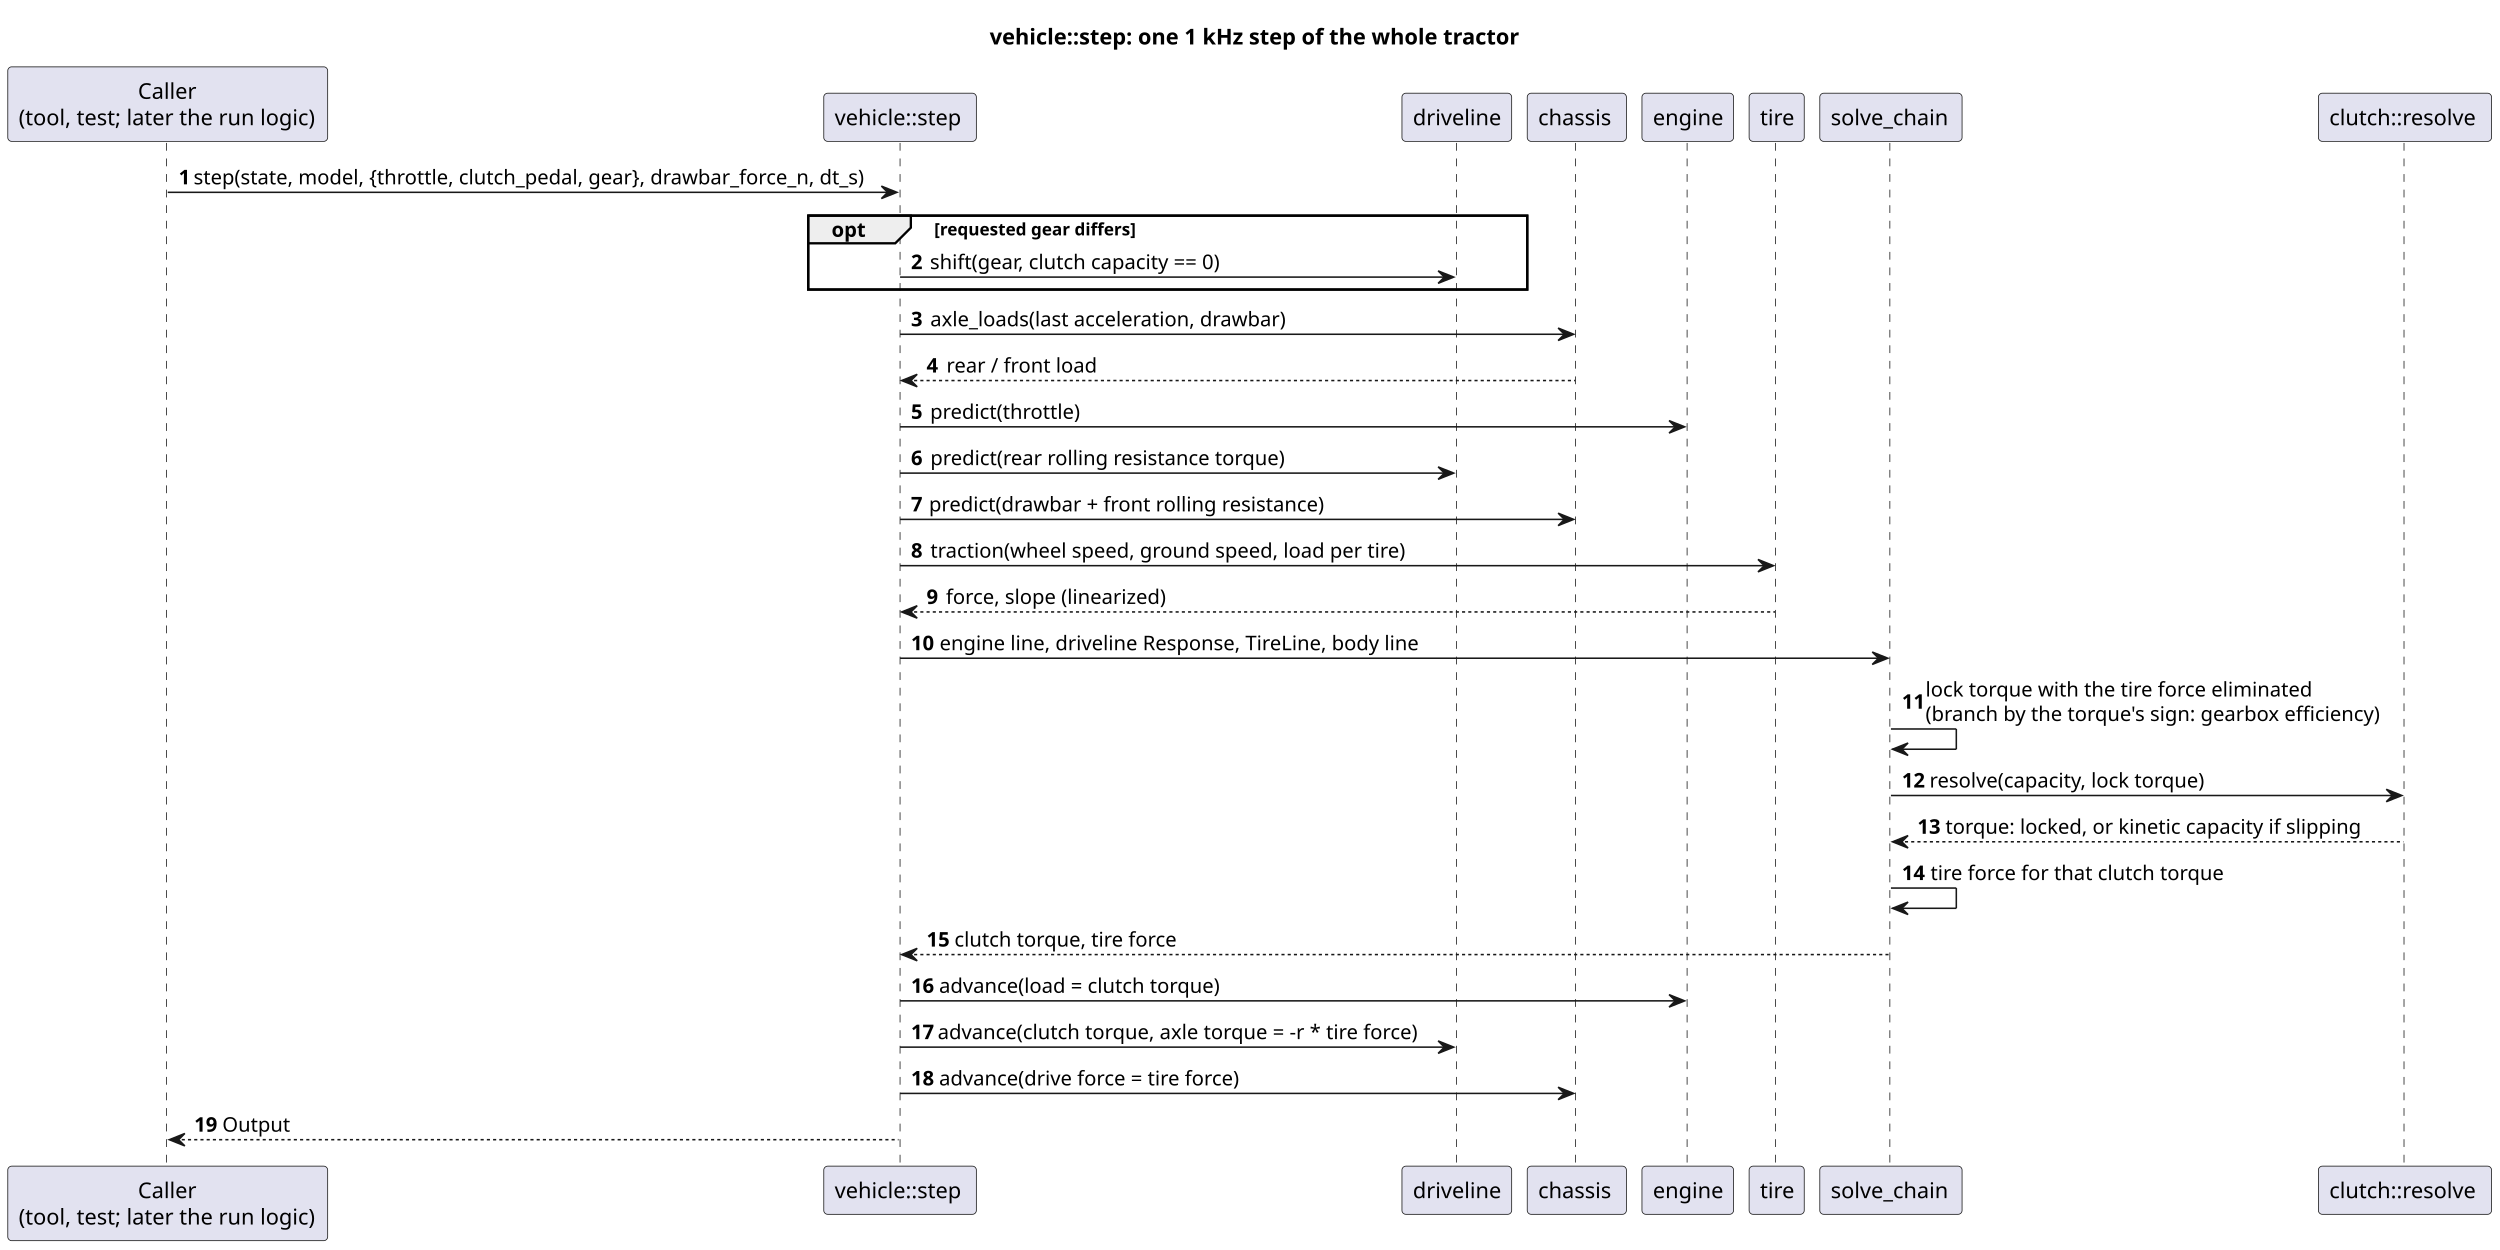
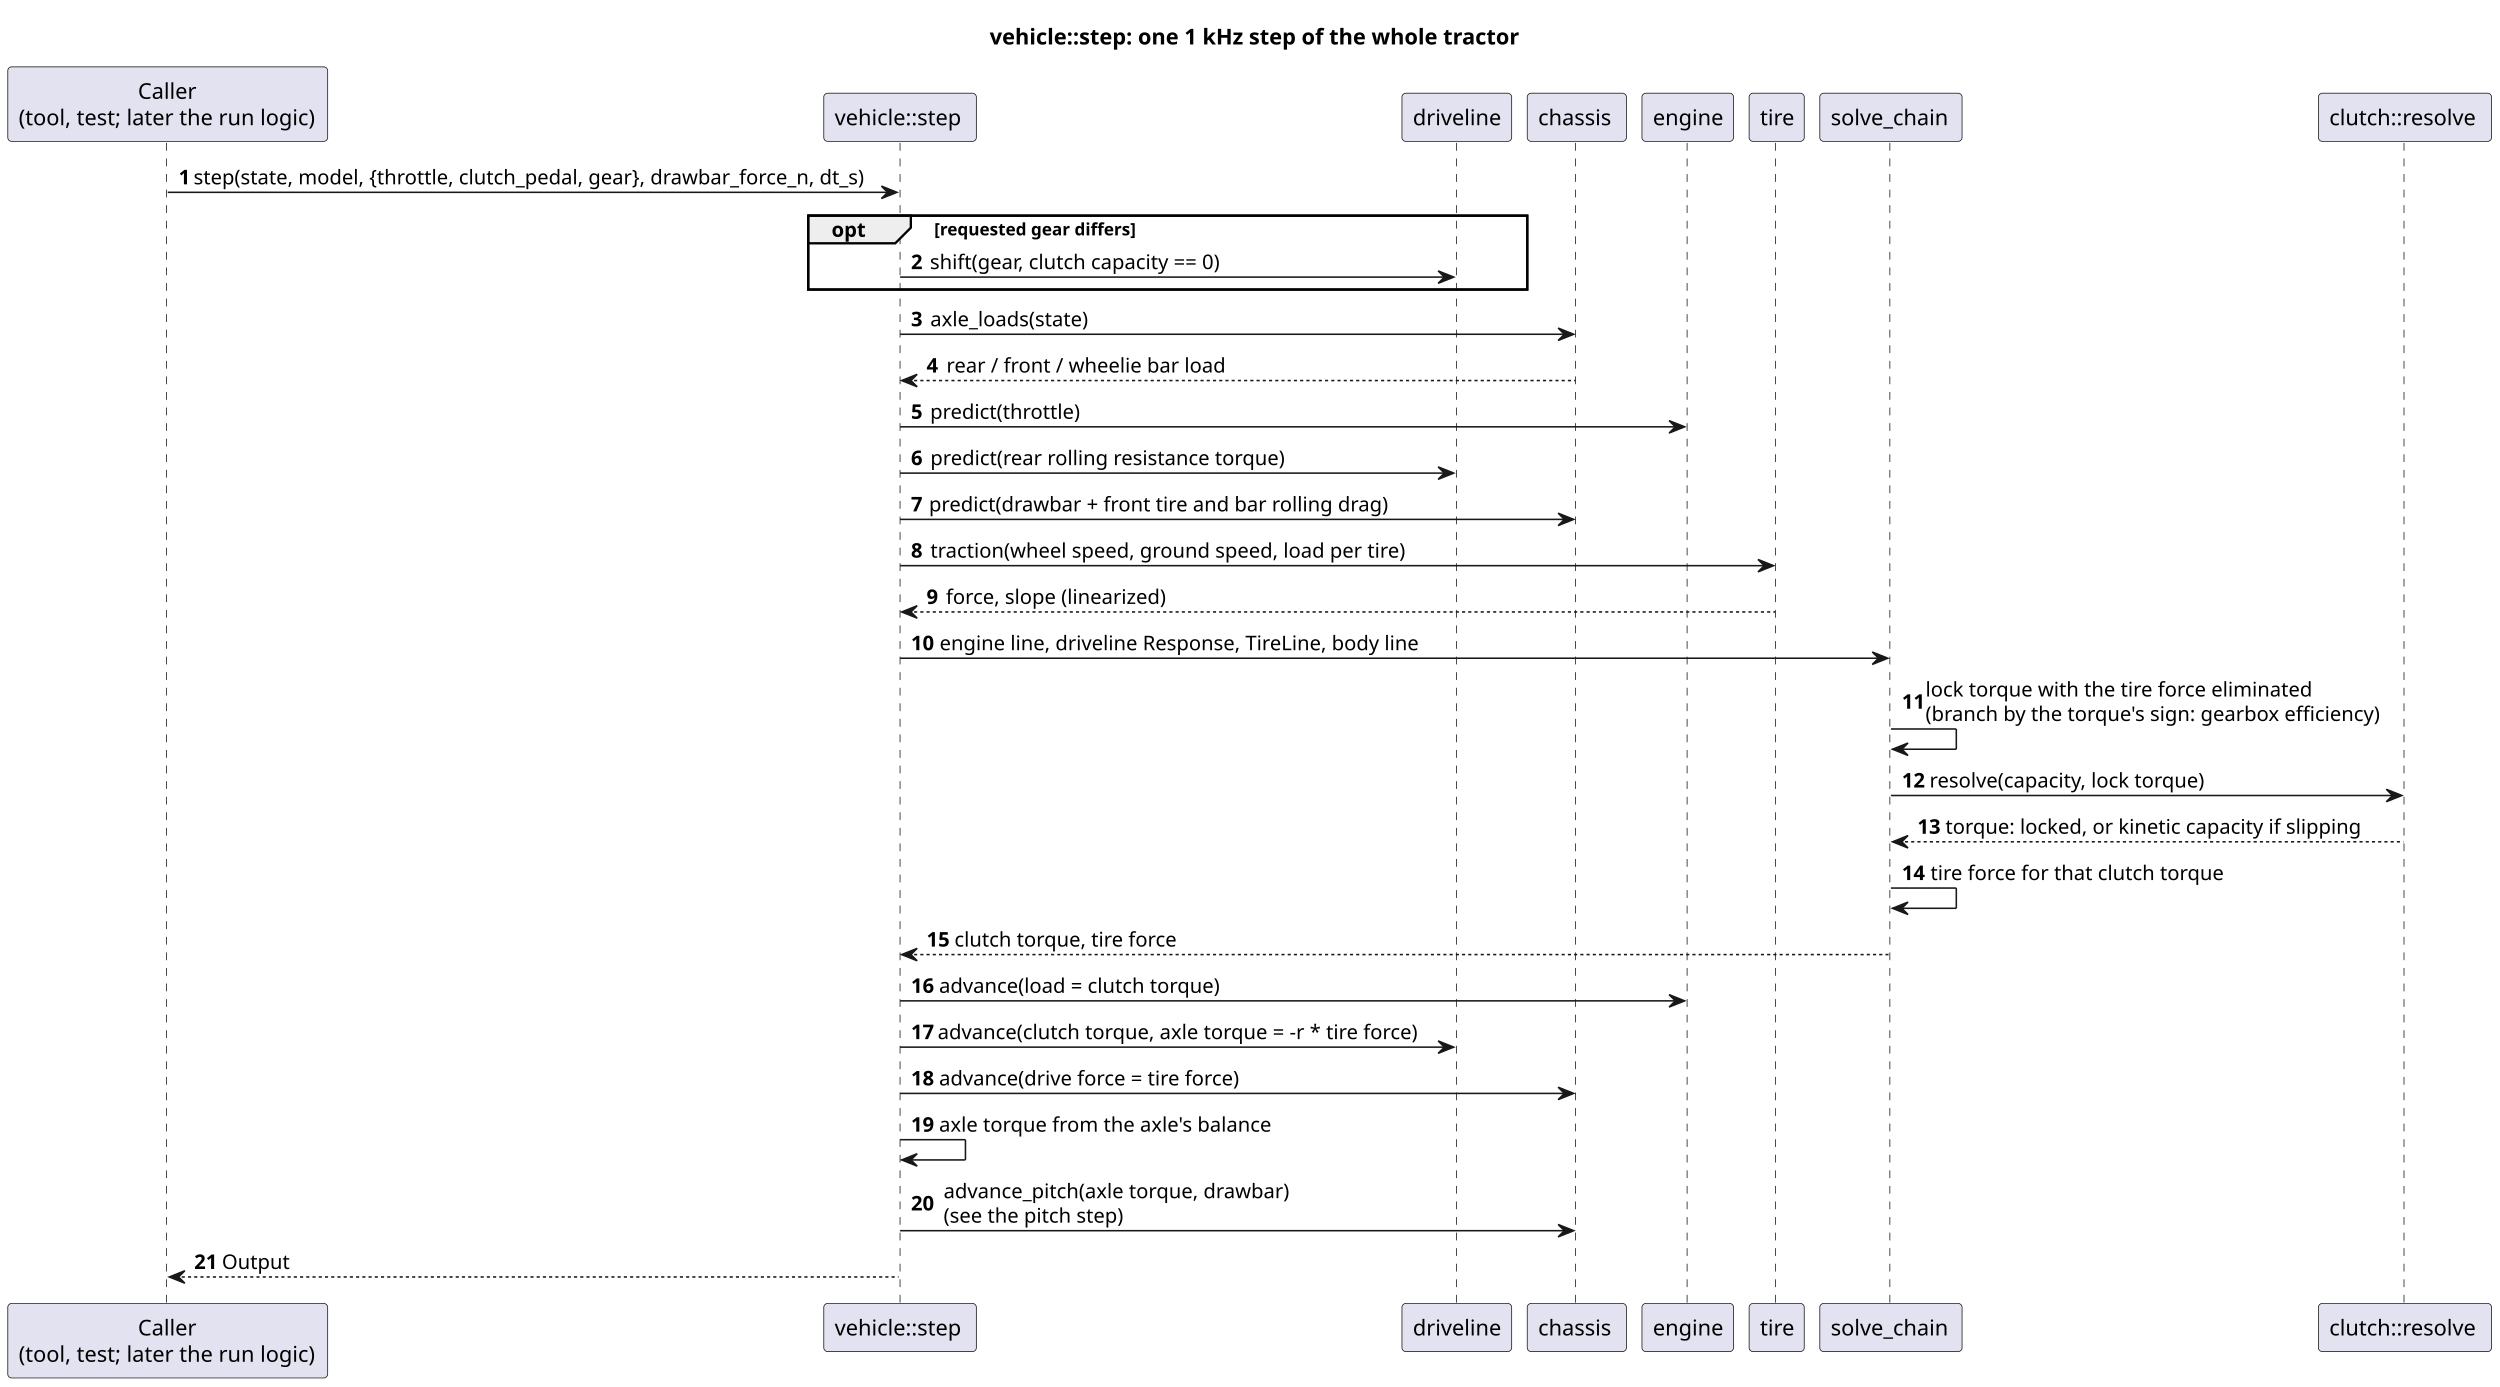
- <svg xmlns="http://www.w3.org/2000/svg" contentStyleType="text/css" height="803px" preserveAspectRatio="none" style="width:1606px;height:803px;background:#FFFFFF;" version="1.1" viewBox="0 0 1606 803" width="1606px" zoomAndPan="magnify">
+ <svg xmlns="http://www.w3.org/2000/svg" contentStyleType="text/css" height="891px" preserveAspectRatio="none" style="width:1606px;height:891px;background:#FFFFFF;" version="1.1" viewBox="0 0 1606 891" width="1606px" zoomAndPan="magnify">
  <defs />
  <g>
    <text fill="#000000" font-family="sans-serif" font-size="14" font-weight="bold" lengthAdjust="spacing" textLength="332.992" x="635.787" y="28.562">vehicle::step: one 1 kHz step of the whole tractor</text>
    <rect fill="none" height="47.459" style="stroke:#000000;stroke-width:1.5;" width="461.902" x="519.194" y="138.548" />
-     <line style="stroke:#181818;stroke-width:0.5;stroke-dasharray:5.0,5.0;" x1="107" x2="107" y1="91.818" y2="750.138" />
-     <line style="stroke:#181818;stroke-width:0.5;stroke-dasharray:5.0,5.0;" x1="578.194" x2="578.194" y1="91.818" y2="750.138" />
-     <line style="stroke:#181818;stroke-width:0.5;stroke-dasharray:5.0,5.0;" x1="935.618" x2="935.618" y1="91.818" y2="750.138" />
-     <line style="stroke:#181818;stroke-width:0.5;stroke-dasharray:5.0,5.0;" x1="1012.097" x2="1012.097" y1="91.818" y2="750.138" />
-     <line style="stroke:#181818;stroke-width:0.5;stroke-dasharray:5.0,5.0;" x1="1083.794" x2="1083.794" y1="91.818" y2="750.138" />
-     <line style="stroke:#181818;stroke-width:0.5;stroke-dasharray:5.0,5.0;" x1="1140.638" x2="1140.638" y1="91.818" y2="750.138" />
-     <line style="stroke:#181818;stroke-width:0.5;stroke-dasharray:5.0,5.0;" x1="1214.041" x2="1214.041" y1="91.818" y2="750.138" />
-     <line style="stroke:#181818;stroke-width:0.5;stroke-dasharray:5.0,5.0;" x1="1544.338" x2="1544.338" y1="91.818" y2="750.138" />
+     <line style="stroke:#181818;stroke-width:0.5;stroke-dasharray:5.0,5.0;" x1="107" x2="107" y1="91.818" y2="838.326" />
+     <line style="stroke:#181818;stroke-width:0.5;stroke-dasharray:5.0,5.0;" x1="578.194" x2="578.194" y1="91.818" y2="838.326" />
+     <line style="stroke:#181818;stroke-width:0.5;stroke-dasharray:5.0,5.0;" x1="935.618" x2="935.618" y1="91.818" y2="838.326" />
+     <line style="stroke:#181818;stroke-width:0.5;stroke-dasharray:5.0,5.0;" x1="1012.097" x2="1012.097" y1="91.818" y2="838.326" />
+     <line style="stroke:#181818;stroke-width:0.5;stroke-dasharray:5.0,5.0;" x1="1083.794" x2="1083.794" y1="91.818" y2="838.326" />
+     <line style="stroke:#181818;stroke-width:0.5;stroke-dasharray:5.0,5.0;" x1="1140.638" x2="1140.638" y1="91.818" y2="838.326" />
+     <line style="stroke:#181818;stroke-width:0.5;stroke-dasharray:5.0,5.0;" x1="1214.041" x2="1214.041" y1="91.818" y2="838.326" />
+     <line style="stroke:#181818;stroke-width:0.5;stroke-dasharray:5.0,5.0;" x1="1544.338" x2="1544.338" y1="91.818" y2="838.326" />
    <rect fill="#E2E2F0" height="47.879" rx="2.5" ry="2.5" style="stroke:#181818;stroke-width:0.5;" width="205.495" x="5" y="42.94" />
    <text fill="#000000" font-family="sans-serif" font-size="14" lengthAdjust="spacing" textLength="38.302" x="88.597" y="63.502">Caller</text>
    <text fill="#000000" font-family="sans-serif" font-size="14" lengthAdjust="spacing" textLength="191.495" x="12" y="80.441">(tool, test; later the run logic)</text>
-     <rect fill="#E2E2F0" height="47.879" rx="2.5" ry="2.5" style="stroke:#181818;stroke-width:0.5;" width="205.495" x="5" y="749.138" />
-     <text fill="#000000" font-family="sans-serif" font-size="14" lengthAdjust="spacing" textLength="38.302" x="88.597" y="769.7">Caller</text>
-     <text fill="#000000" font-family="sans-serif" font-size="14" lengthAdjust="spacing" textLength="191.495" x="12" y="786.64">(tool, test; later the run logic)</text>
+     <rect fill="#E2E2F0" height="47.879" rx="2.5" ry="2.5" style="stroke:#181818;stroke-width:0.5;" width="205.495" x="5" y="837.326" />
+     <text fill="#000000" font-family="sans-serif" font-size="14" lengthAdjust="spacing" textLength="38.302" x="88.597" y="857.889">Caller</text>
+     <text fill="#000000" font-family="sans-serif" font-size="14" lengthAdjust="spacing" textLength="191.495" x="12" y="874.828">(tool, test; later the run logic)</text>
    <rect fill="#E2E2F0" height="30.939" rx="2.5" ry="2.5" style="stroke:#181818;stroke-width:0.5;" width="98.02" x="529.194" y="59.879" />
    <text fill="#000000" font-family="sans-serif" font-size="14" lengthAdjust="spacing" textLength="84.02" x="536.194" y="80.441">vehicle::step</text>
-     <rect fill="#E2E2F0" height="30.939" rx="2.5" ry="2.5" style="stroke:#181818;stroke-width:0.5;" width="98.02" x="529.194" y="749.138" />
-     <text fill="#000000" font-family="sans-serif" font-size="14" lengthAdjust="spacing" textLength="84.02" x="536.194" y="769.7">vehicle::step</text>
+     <rect fill="#E2E2F0" height="30.939" rx="2.5" ry="2.5" style="stroke:#181818;stroke-width:0.5;" width="98.02" x="529.194" y="837.326" />
+     <text fill="#000000" font-family="sans-serif" font-size="14" lengthAdjust="spacing" textLength="84.02" x="536.194" y="857.889">vehicle::step</text>
    <rect fill="#E2E2F0" height="30.939" rx="2.5" ry="2.5" style="stroke:#181818;stroke-width:0.5;" width="70.478" x="900.618" y="59.879" />
    <text fill="#000000" font-family="sans-serif" font-size="14" lengthAdjust="spacing" textLength="56.478" x="907.618" y="80.441">driveline</text>
-     <rect fill="#E2E2F0" height="30.939" rx="2.5" ry="2.5" style="stroke:#181818;stroke-width:0.5;" width="70.478" x="900.618" y="749.138" />
-     <text fill="#000000" font-family="sans-serif" font-size="14" lengthAdjust="spacing" textLength="56.478" x="907.618" y="769.7">driveline</text>
+     <rect fill="#E2E2F0" height="30.939" rx="2.5" ry="2.5" style="stroke:#181818;stroke-width:0.5;" width="70.478" x="900.618" y="837.326" />
+     <text fill="#000000" font-family="sans-serif" font-size="14" lengthAdjust="spacing" textLength="56.478" x="907.618" y="857.889">driveline</text>
    <rect fill="#E2E2F0" height="30.939" rx="2.5" ry="2.5" style="stroke:#181818;stroke-width:0.5;" width="63.697" x="981.097" y="59.879" />
    <text fill="#000000" font-family="sans-serif" font-size="14" lengthAdjust="spacing" textLength="49.697" x="988.097" y="80.441">chassis</text>
-     <rect fill="#E2E2F0" height="30.939" rx="2.5" ry="2.5" style="stroke:#181818;stroke-width:0.5;" width="63.697" x="981.097" y="749.138" />
-     <text fill="#000000" font-family="sans-serif" font-size="14" lengthAdjust="spacing" textLength="49.697" x="988.097" y="769.7">chassis</text>
+     <rect fill="#E2E2F0" height="30.939" rx="2.5" ry="2.5" style="stroke:#181818;stroke-width:0.5;" width="63.697" x="981.097" y="837.326" />
+     <text fill="#000000" font-family="sans-serif" font-size="14" lengthAdjust="spacing" textLength="49.697" x="988.097" y="857.889">chassis</text>
    <rect fill="#E2E2F0" height="30.939" rx="2.5" ry="2.5" style="stroke:#181818;stroke-width:0.5;" width="58.844" x="1054.794" y="59.879" />
    <text fill="#000000" font-family="sans-serif" font-size="14" lengthAdjust="spacing" textLength="44.844" x="1061.794" y="80.441">engine</text>
-     <rect fill="#E2E2F0" height="30.939" rx="2.5" ry="2.5" style="stroke:#181818;stroke-width:0.5;" width="58.844" x="1054.794" y="749.138" />
-     <text fill="#000000" font-family="sans-serif" font-size="14" lengthAdjust="spacing" textLength="44.844" x="1061.794" y="769.7">engine</text>
+     <rect fill="#E2E2F0" height="30.939" rx="2.5" ry="2.5" style="stroke:#181818;stroke-width:0.5;" width="58.844" x="1054.794" y="837.326" />
+     <text fill="#000000" font-family="sans-serif" font-size="14" lengthAdjust="spacing" textLength="44.844" x="1061.794" y="857.889">engine</text>
    <rect fill="#E2E2F0" height="30.939" rx="2.5" ry="2.5" style="stroke:#181818;stroke-width:0.5;" width="35.403" x="1123.638" y="59.879" />
    <text fill="#000000" font-family="sans-serif" font-size="14" lengthAdjust="spacing" textLength="21.403" x="1130.638" y="80.441">tire</text>
-     <rect fill="#E2E2F0" height="30.939" rx="2.5" ry="2.5" style="stroke:#181818;stroke-width:0.5;" width="35.403" x="1123.638" y="749.138" />
-     <text fill="#000000" font-family="sans-serif" font-size="14" lengthAdjust="spacing" textLength="21.403" x="1130.638" y="769.7">tire</text>
+     <rect fill="#E2E2F0" height="30.939" rx="2.5" ry="2.5" style="stroke:#181818;stroke-width:0.5;" width="35.403" x="1123.638" y="837.326" />
+     <text fill="#000000" font-family="sans-serif" font-size="14" lengthAdjust="spacing" textLength="21.403" x="1130.638" y="857.889">tire</text>
    <rect fill="#E2E2F0" height="30.939" rx="2.5" ry="2.5" style="stroke:#181818;stroke-width:0.5;" width="91.39" x="1169.041" y="59.879" />
    <text fill="#000000" font-family="sans-serif" font-size="14" lengthAdjust="spacing" textLength="77.39" x="1176.041" y="80.441">solve_chain</text>
-     <rect fill="#E2E2F0" height="30.939" rx="2.5" ry="2.5" style="stroke:#181818;stroke-width:0.5;" width="91.39" x="1169.041" y="749.138" />
-     <text fill="#000000" font-family="sans-serif" font-size="14" lengthAdjust="spacing" textLength="77.39" x="1176.041" y="769.7">solve_chain</text>
+     <rect fill="#E2E2F0" height="30.939" rx="2.5" ry="2.5" style="stroke:#181818;stroke-width:0.5;" width="91.39" x="1169.041" y="837.326" />
+     <text fill="#000000" font-family="sans-serif" font-size="14" lengthAdjust="spacing" textLength="77.39" x="1176.041" y="857.889">solve_chain</text>
    <rect fill="#E2E2F0" height="30.939" rx="2.5" ry="2.5" style="stroke:#181818;stroke-width:0.5;" width="111.228" x="1489.338" y="59.879" />
    <text fill="#000000" font-family="sans-serif" font-size="14" lengthAdjust="spacing" textLength="97.228" x="1496.338" y="80.441">clutch::resolve</text>
-     <rect fill="#E2E2F0" height="30.939" rx="2.5" ry="2.5" style="stroke:#181818;stroke-width:0.5;" width="111.228" x="1489.338" y="749.138" />
-     <text fill="#000000" font-family="sans-serif" font-size="14" lengthAdjust="spacing" textLength="97.228" x="1496.338" y="769.7">clutch::resolve</text>
+     <rect fill="#E2E2F0" height="30.939" rx="2.5" ry="2.5" style="stroke:#181818;stroke-width:0.5;" width="111.228" x="1489.338" y="837.326" />
+     <text fill="#000000" font-family="sans-serif" font-size="14" lengthAdjust="spacing" textLength="97.228" x="1496.338" y="857.889">clutch::resolve</text>
    <polygon fill="#181818" points="566.205,119.548,576.205,123.548,566.205,127.548,570.205,123.548" style="stroke:#181818;stroke-width:1.0;" />
    <line style="stroke:#181818;stroke-width:1.0;" x1="107.748" x2="572.205" y1="123.548" y2="123.548" />
    <text fill="#000000" font-family="sans-serif" font-size="13" font-weight="bold" lengthAdjust="spacing" textLength="5.605" x="114.748" y="118.412">1</text>
    <text fill="#000000" font-family="sans-serif" font-size="13" lengthAdjust="spacing" textLength="436.852" x="124.353" y="118.412">step(state, model, {throttle, clutch_pedal, gear}, drawbar_force_n, dt_s)</text>
    <path d="M519.194,138.548 L585.123,138.548 L585.123,146.277 L575.123,156.277 L519.194,156.277 L519.194,138.548 " fill="#EEEEEE" style="stroke:#000000;stroke-width:1.5;" />
    <rect fill="none" height="47.459" style="stroke:#000000;stroke-width:1.5;" width="461.902" x="519.194" y="138.548" />
    <text fill="#000000" font-family="sans-serif" font-size="13" font-weight="bold" lengthAdjust="spacing" textLength="20.928" x="534.194" y="152.142">opt</text>
    <text fill="#000000" font-family="sans-serif" font-size="11" font-weight="bold" lengthAdjust="spacing" textLength="128.777" x="600.123" y="151.204">[requested gear differs]</text>
    <polygon fill="#181818" points="923.857,174.007,933.857,178.007,923.857,182.007,927.857,178.007" style="stroke:#181818;stroke-width:1.0;" />
    <line style="stroke:#181818;stroke-width:1.0;" x1="578.205" x2="929.857" y1="178.007" y2="178.007" />
    <text fill="#000000" font-family="sans-serif" font-size="13" font-weight="bold" lengthAdjust="spacing" textLength="8.188" x="585.205" y="172.871">2</text>
    <text fill="#000000" font-family="sans-serif" font-size="13" lengthAdjust="spacing" textLength="197.514" x="597.393" y="172.871">shift(gear, clutch capacity == 0)</text>
    <polygon fill="#181818" points="1000.945,210.736,1010.945,214.736,1000.945,218.736,1004.945,214.736" style="stroke:#181818;stroke-width:1.0;" />
    <line style="stroke:#181818;stroke-width:1.0;" x1="578.205" x2="1006.945" y1="214.736" y2="214.736" />
    <text fill="#000000" font-family="sans-serif" font-size="13" font-weight="bold" lengthAdjust="spacing" textLength="8.392" x="585.205" y="209.601">3</text>
-     <text fill="#000000" font-family="sans-serif" font-size="13" lengthAdjust="spacing" textLength="232.699" x="597.596" y="209.601">axle_loads(last acceleration, drawbar)</text>
+     <text fill="#000000" font-family="sans-serif" font-size="13" lengthAdjust="spacing" textLength="103.848" x="597.596" y="209.601">axle_loads(state)</text>
    <polygon fill="#181818" points="589.205,240.466,579.205,244.466,589.205,248.466,585.205,244.466" style="stroke:#181818;stroke-width:1.0;" />
    <line style="stroke:#181818;stroke-width:1.0;stroke-dasharray:2.0,2.0;" x1="583.205" x2="1011.945" y1="244.466" y2="244.466" />
    <text fill="#000000" font-family="sans-serif" font-size="13" font-weight="bold" lengthAdjust="spacing" textLength="8.791" x="595.205" y="239.33">4</text>
-     <text fill="#000000" font-family="sans-serif" font-size="13" lengthAdjust="spacing" textLength="95.957" x="607.996" y="239.33">rear / front load</text>
+     <text fill="#000000" font-family="sans-serif" font-size="13" lengthAdjust="spacing" textLength="179.125" x="607.996" y="239.33">rear / front / wheelie bar load</text>
    <polygon fill="#181818" points="1072.216,270.195,1082.216,274.195,1072.216,278.195,1076.216,274.195" style="stroke:#181818;stroke-width:1.0;" />
    <line style="stroke:#181818;stroke-width:1.0;" x1="578.205" x2="1078.216" y1="274.195" y2="274.195" />
    <text fill="#000000" font-family="sans-serif" font-size="13" font-weight="bold" lengthAdjust="spacing" textLength="8.309" x="585.205" y="269.06">5</text>
    <text fill="#000000" font-family="sans-serif" font-size="13" lengthAdjust="spacing" textLength="96.567" x="597.514" y="269.06">predict(throttle)</text>
    <polygon fill="#181818" points="923.857,299.925,933.857,303.925,923.857,307.925,927.857,303.925" style="stroke:#181818;stroke-width:1.0;" />
    <line style="stroke:#181818;stroke-width:1.0;" x1="578.205" x2="929.857" y1="303.925" y2="303.925" />
    <text fill="#000000" font-family="sans-serif" font-size="13" font-weight="bold" lengthAdjust="spacing" textLength="8.442" x="585.205" y="298.789">6</text>
    <text fill="#000000" font-family="sans-serif" font-size="13" lengthAdjust="spacing" textLength="229.88" x="597.647" y="298.789">predict(rear rolling resistance torque)</text>
    <polygon fill="#181818" points="1000.945,329.654,1010.945,333.654,1000.945,337.654,1004.945,333.654" style="stroke:#181818;stroke-width:1.0;" />
    <line style="stroke:#181818;stroke-width:1.0;" x1="578.205" x2="1006.945" y1="333.654" y2="333.654" />
    <text fill="#000000" font-family="sans-serif" font-size="13" font-weight="bold" lengthAdjust="spacing" textLength="7.56" x="585.205" y="328.519">7</text>
-     <text fill="#000000" font-family="sans-serif" font-size="13" lengthAdjust="spacing" textLength="257.683" x="596.765" y="328.519">predict(drawbar + front rolling resistance)</text>
+     <text fill="#000000" font-family="sans-serif" font-size="13" lengthAdjust="spacing" textLength="296.163" x="596.765" y="328.519">predict(drawbar + front tire and bar rolling drag)</text>
    <polygon fill="#181818" points="1129.339,359.384,1139.339,363.384,1129.339,367.384,1133.339,363.384" style="stroke:#181818;stroke-width:1.0;" />
    <line style="stroke:#181818;stroke-width:1.0;" x1="578.205" x2="1135.339" y1="363.384" y2="363.384" />
    <text fill="#000000" font-family="sans-serif" font-size="13" font-weight="bold" lengthAdjust="spacing" textLength="8.461" x="585.205" y="358.248">8</text>
    <text fill="#000000" font-family="sans-serif" font-size="13" lengthAdjust="spacing" textLength="308.674" x="597.666" y="358.248">traction(wheel speed, ground speed, load per tire)</text>
    <polygon fill="#181818" points="589.205,389.113,579.205,393.113,589.205,397.113,585.205,393.113" style="stroke:#181818;stroke-width:1.0;" />
    <line style="stroke:#181818;stroke-width:1.0;stroke-dasharray:2.0,2.0;" x1="583.205" x2="1140.339" y1="393.113" y2="393.113" />
    <text fill="#000000" font-family="sans-serif" font-size="13" font-weight="bold" lengthAdjust="spacing" textLength="8.442" x="595.205" y="387.978">9</text>
    <text fill="#000000" font-family="sans-serif" font-size="13" lengthAdjust="spacing" textLength="146.009" x="607.647" y="387.978">force, slope (linearized)</text>
    <polygon fill="#181818" points="1202.736,418.843,1212.736,422.843,1202.736,426.843,1206.736,422.843" style="stroke:#181818;stroke-width:1.0;" />
    <line style="stroke:#181818;stroke-width:1.0;" x1="578.205" x2="1208.736" y1="422.843" y2="422.843" />
    <text fill="#000000" font-family="sans-serif" font-size="13" font-weight="bold" lengthAdjust="spacing" textLength="14.371" x="585.205" y="417.707">10</text>
    <text fill="#000000" font-family="sans-serif" font-size="13" lengthAdjust="spacing" textLength="311.848" x="603.576" y="417.707">engine line, driveline Response, TireLine, body line</text>
    <line style="stroke:#181818;stroke-width:1.0;" x1="1214.736" x2="1256.736" y1="468.302" y2="468.302" />
    <line style="stroke:#181818;stroke-width:1.0;" x1="1256.736" x2="1256.736" y1="468.302" y2="481.302" />
    <line style="stroke:#181818;stroke-width:1.0;" x1="1215.736" x2="1256.736" y1="481.302" y2="481.302" />
    <polygon fill="#181818" points="1225.736,477.302,1215.736,481.302,1225.736,485.302,1221.736,481.302" style="stroke:#181818;stroke-width:1.0;" />
    <text fill="#000000" font-family="sans-serif" font-size="13" font-weight="bold" lengthAdjust="spacing" textLength="11.21" x="1221.736" y="455.301">11</text>
    <text fill="#000000" font-family="sans-serif" font-size="13" lengthAdjust="spacing" textLength="248.422" x="1236.946" y="447.437">lock torque with the tire force eliminated</text>
    <text fill="#000000" font-family="sans-serif" font-size="13" lengthAdjust="spacing" textLength="301.006" x="1236.946" y="463.166">(branch by the torque's sign: gearbox efficiency)</text>
    <polygon fill="#181818" points="1532.952,507.031,1542.952,511.031,1532.952,515.031,1536.952,511.031" style="stroke:#181818;stroke-width:1.0;" />
    <line style="stroke:#181818;stroke-width:1.0;" x1="1214.736" x2="1538.952" y1="511.031" y2="511.031" />
    <text fill="#000000" font-family="sans-serif" font-size="13" font-weight="bold" lengthAdjust="spacing" textLength="13.793" x="1221.736" y="505.896">12</text>
    <text fill="#000000" font-family="sans-serif" font-size="13" lengthAdjust="spacing" textLength="183.498" x="1239.529" y="505.896">resolve(capacity, lock torque)</text>
    <polygon fill="#181818" points="1225.736,536.761,1215.736,540.761,1225.736,544.761,1221.736,540.761" style="stroke:#181818;stroke-width:1.0;" />
    <line style="stroke:#181818;stroke-width:1.0;stroke-dasharray:2.0,2.0;" x1="1219.736" x2="1543.952" y1="540.761" y2="540.761" />
    <text fill="#000000" font-family="sans-serif" font-size="13" font-weight="bold" lengthAdjust="spacing" textLength="13.997" x="1231.736" y="535.625">13</text>
    <text fill="#000000" font-family="sans-serif" font-size="13" lengthAdjust="spacing" textLength="271.661" x="1249.732" y="535.625">torque: locked, or kinetic capacity if slipping</text>
    <line style="stroke:#181818;stroke-width:1.0;" x1="1214.736" x2="1256.736" y1="570.49" y2="570.49" />
    <line style="stroke:#181818;stroke-width:1.0;" x1="1256.736" x2="1256.736" y1="570.49" y2="583.49" />
    <line style="stroke:#181818;stroke-width:1.0;" x1="1215.736" x2="1256.736" y1="583.49" y2="583.49" />
    <polygon fill="#181818" points="1225.736,579.49,1215.736,583.49,1225.736,587.49,1221.736,583.49" style="stroke:#181818;stroke-width:1.0;" />
    <text fill="#000000" font-family="sans-serif" font-size="13" font-weight="bold" lengthAdjust="spacing" textLength="14.396" x="1221.736" y="565.355">14</text>
    <text fill="#000000" font-family="sans-serif" font-size="13" lengthAdjust="spacing" textLength="189.452" x="1240.132" y="565.355">tire force for that clutch torque</text>
    <polygon fill="#181818" points="589.205,609.22,579.205,613.22,589.205,617.22,585.205,613.22" style="stroke:#181818;stroke-width:1.0;" />
    <line style="stroke:#181818;stroke-width:1.0;stroke-dasharray:2.0,2.0;" x1="583.205" x2="1213.736" y1="613.22" y2="613.22" />
    <text fill="#000000" font-family="sans-serif" font-size="13" font-weight="bold" lengthAdjust="spacing" textLength="13.914" x="595.205" y="608.084">15</text>
    <text fill="#000000" font-family="sans-serif" font-size="13" lengthAdjust="spacing" textLength="144.892" x="613.119" y="608.084">clutch torque, tire force</text>
    <polygon fill="#181818" points="1072.216,638.949,1082.216,642.949,1072.216,646.949,1076.216,642.949" style="stroke:#181818;stroke-width:1.0;" />
    <line style="stroke:#181818;stroke-width:1.0;" x1="578.205" x2="1078.216" y1="642.949" y2="642.949" />
    <text fill="#000000" font-family="sans-serif" font-size="13" font-weight="bold" lengthAdjust="spacing" textLength="14.047" x="585.205" y="637.813">16</text>
    <text fill="#000000" font-family="sans-serif" font-size="13" lengthAdjust="spacing" textLength="185.606" x="603.252" y="637.813">advance(load = clutch torque)</text>
    <polygon fill="#181818" points="923.857,668.679,933.857,672.679,923.857,676.679,927.857,672.679" style="stroke:#181818;stroke-width:1.0;" />
    <line style="stroke:#181818;stroke-width:1.0;" x1="578.205" x2="929.857" y1="672.679" y2="672.679" />
    <text fill="#000000" font-family="sans-serif" font-size="13" font-weight="bold" lengthAdjust="spacing" textLength="13.165" x="585.205" y="667.543">17</text>
    <text fill="#000000" font-family="sans-serif" font-size="13" lengthAdjust="spacing" textLength="316.488" x="602.37" y="667.543">advance(clutch torque, axle torque = -r * tire force)</text>
    <polygon fill="#181818" points="1000.945,698.408,1010.945,702.408,1000.945,706.408,1004.945,702.408" style="stroke:#181818;stroke-width:1.0;" />
    <line style="stroke:#181818;stroke-width:1.0;" x1="578.205" x2="1006.945" y1="702.408" y2="702.408" />
    <text fill="#000000" font-family="sans-serif" font-size="13" font-weight="bold" lengthAdjust="spacing" textLength="14.066" x="585.205" y="697.273">18</text>
    <text fill="#000000" font-family="sans-serif" font-size="13" lengthAdjust="spacing" textLength="201.037" x="603.271" y="697.273">advance(drive force = tire force)</text>
-     <polygon fill="#181818" points="118.748,728.138,108.748,732.138,118.748,736.138,114.748,732.138" style="stroke:#181818;stroke-width:1.0;" />
-     <line style="stroke:#181818;stroke-width:1.0;stroke-dasharray:2.0,2.0;" x1="112.748" x2="577.205" y1="732.138" y2="732.138" />
-     <text fill="#000000" font-family="sans-serif" font-size="13" font-weight="bold" lengthAdjust="spacing" textLength="14.047" x="124.748" y="727.002">19</text>
-     <text fill="#000000" font-family="sans-serif" font-size="13" lengthAdjust="spacing" textLength="41.78" x="142.795" y="727.002">Output</text>
+     <line style="stroke:#181818;stroke-width:1.0;" x1="578.205" x2="620.205" y1="732.138" y2="732.138" />
+     <line style="stroke:#181818;stroke-width:1.0;" x1="620.205" x2="620.205" y1="732.138" y2="745.138" />
+     <line style="stroke:#181818;stroke-width:1.0;" x1="579.205" x2="620.205" y1="745.138" y2="745.138" />
+     <polygon fill="#181818" points="589.205,741.138,579.205,745.138,589.205,749.138,585.205,745.138" style="stroke:#181818;stroke-width:1.0;" />
+     <text fill="#000000" font-family="sans-serif" font-size="13" font-weight="bold" lengthAdjust="spacing" textLength="14.047" x="585.205" y="727.002">19</text>
+     <text fill="#000000" font-family="sans-serif" font-size="13" lengthAdjust="spacing" textLength="216.258" x="603.252" y="727.002">axle torque from the axle's balance</text>
+     <polygon fill="#181818" points="1000.945,786.597,1010.945,790.597,1000.945,794.597,1004.945,790.597" style="stroke:#181818;stroke-width:1.0;" />
+     <line style="stroke:#181818;stroke-width:1.0;" x1="578.205" x2="1006.945" y1="790.597" y2="790.597" />
+     <text fill="#000000" font-family="sans-serif" font-size="13" font-weight="bold" lengthAdjust="spacing" textLength="16.955" x="585.205" y="777.596">20</text>
+     <text fill="#000000" font-family="sans-serif" font-size="13" lengthAdjust="spacing" textLength="225.735" x="606.159" y="769.731">advance_pitch(axle torque, drawbar)</text>
+     <text fill="#000000" font-family="sans-serif" font-size="13" lengthAdjust="spacing" textLength="119.12" x="606.159" y="785.461">(see the pitch step)</text>
+     <polygon fill="#181818" points="118.748,816.326,108.748,820.326,118.748,824.326,114.748,820.326" style="stroke:#181818;stroke-width:1.0;" />
+     <line style="stroke:#181818;stroke-width:1.0;stroke-dasharray:2.0,2.0;" x1="112.748" x2="577.205" y1="820.326" y2="820.326" />
+     <text fill="#000000" font-family="sans-serif" font-size="13" font-weight="bold" lengthAdjust="spacing" textLength="13.793" x="124.748" y="815.19">21</text>
+     <text fill="#000000" font-family="sans-serif" font-size="13" lengthAdjust="spacing" textLength="41.78" x="142.541" y="815.19">Output</text>
  </g>
</svg>
